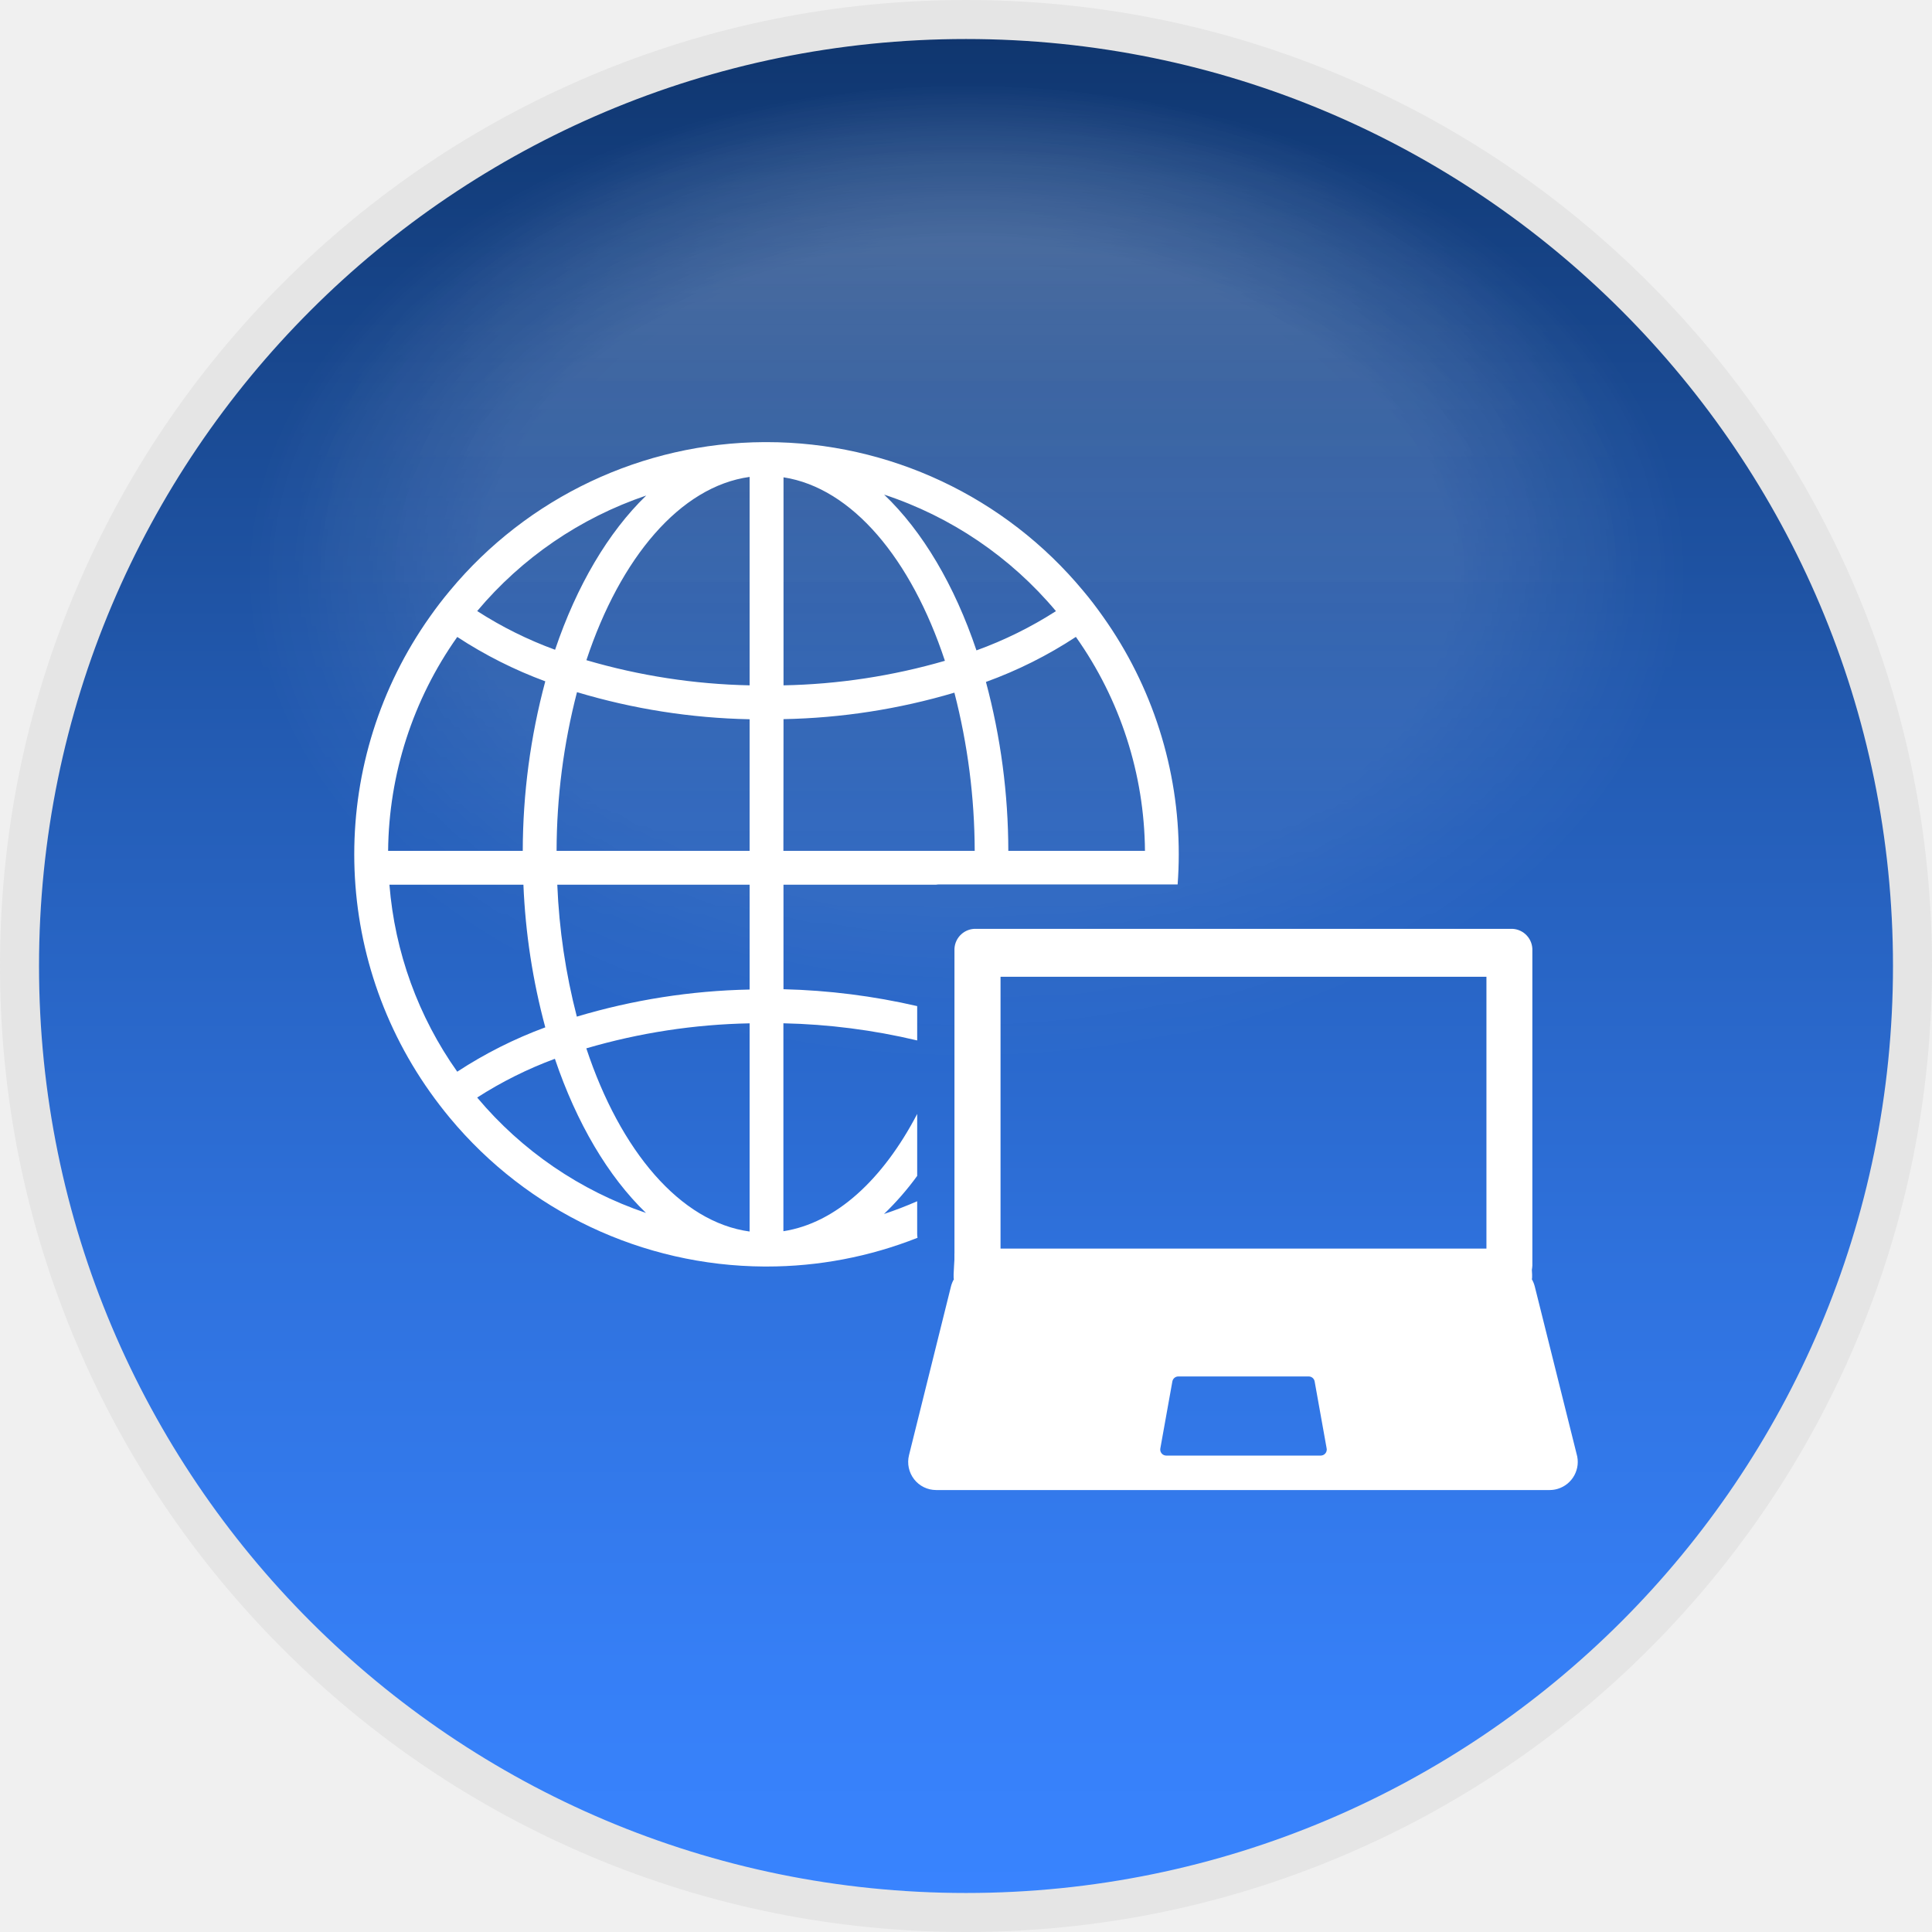
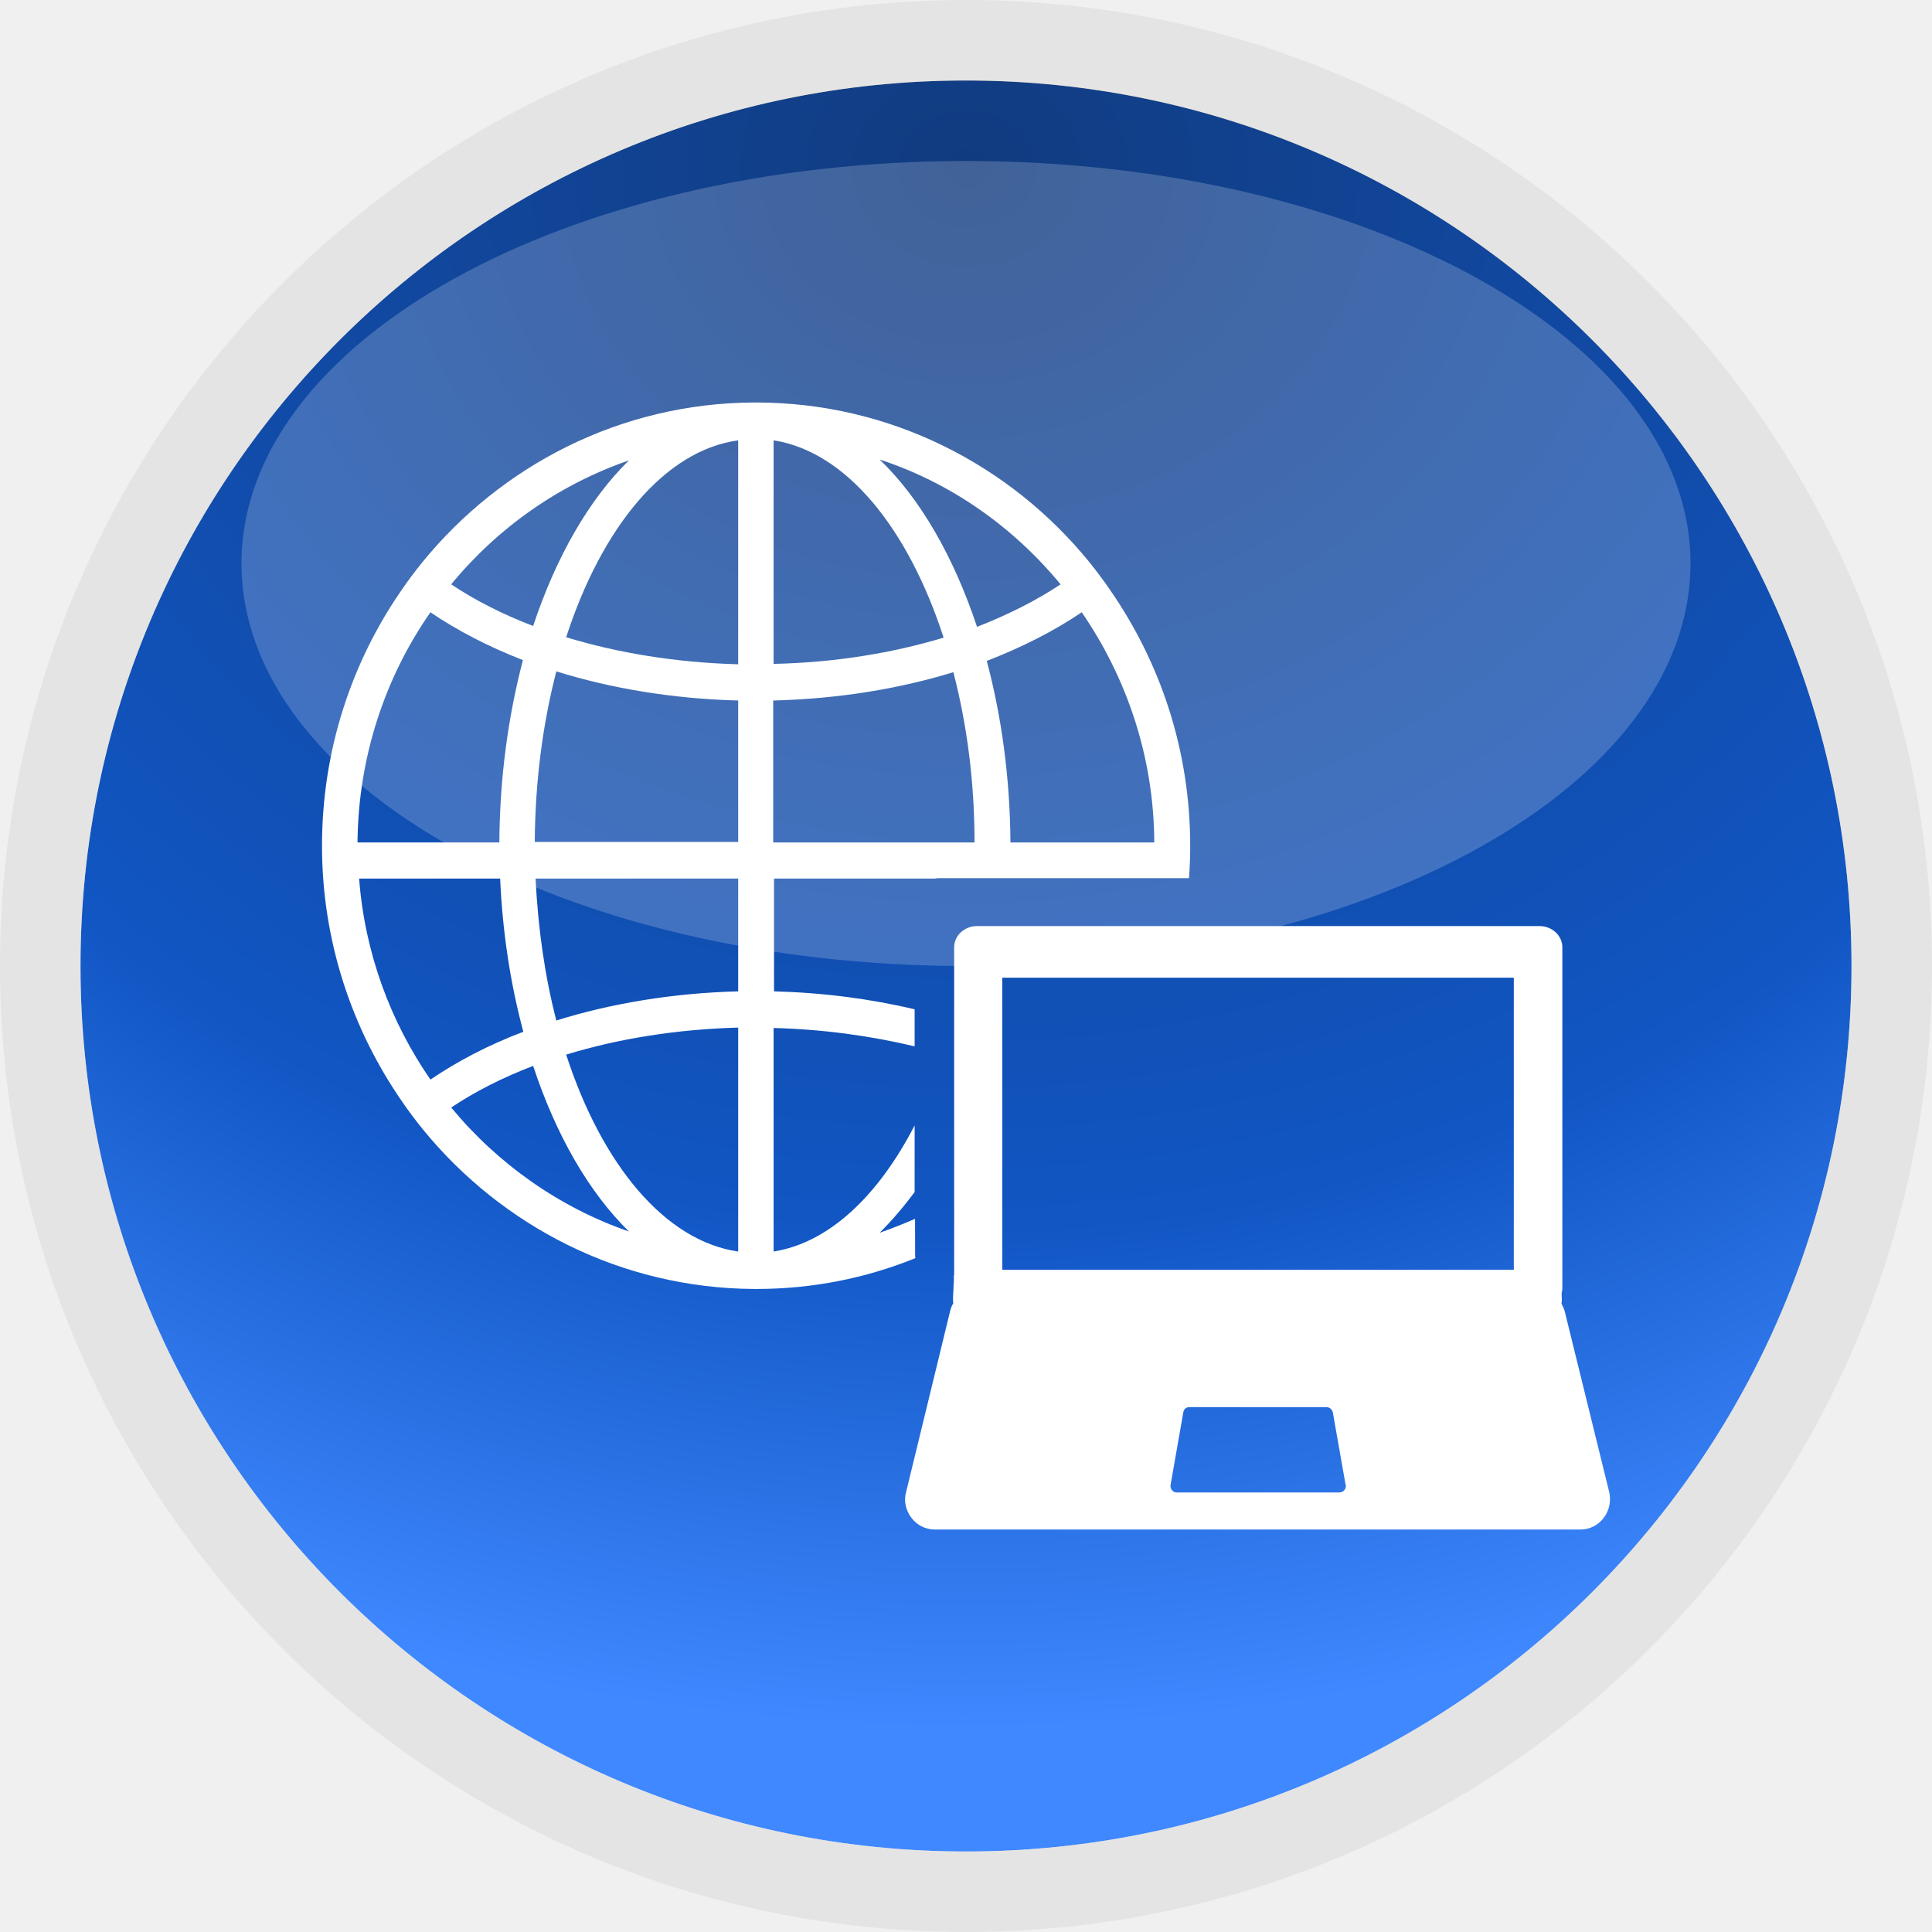
- <svg xmlns="http://www.w3.org/2000/svg" version="1.1" id="圖層_1" x="0px" y="0px" width="494px" height="494px" viewBox="0 0 494 494" enable-background="new 0 0 494 494" xml:space="preserve">
-   <g>
-     <g>
-       <g id="圖層_5">
-         <g>
-           <linearGradient id="SVGID_1_" gradientUnits="userSpaceOnUse" x1="246.861" y1="351.933" x2="246.861" y2="835.957" gradientTransform="matrix(1 0 0 -1 0.14 840.945)">
-             <stop offset="0" style="stop-color:#3984FF" />
-             <stop offset="0.128" style="stop-color:#367FF6" />
-             <stop offset="0.337" style="stop-color:#2F72DE" />
-             <stop offset="0.6" style="stop-color:#245DB6" />
-             <stop offset="0.905" style="stop-color:#143F7F" />
-             <stop offset="1" style="stop-color:#0F356D" />
-           </linearGradient>
-           <path fill="url(#SVGID_1_)" d="M247,489.012c-64.644,0-125.419-25.173-171.129-70.884C30.162,372.419,4.988,311.644,4.988,247      c0-64.643,25.174-125.418,70.884-171.129c45.709-45.71,106.484-70.884,171.129-70.884S372.421,30.161,418.13,75.871      c45.71,45.709,70.884,106.484,70.884,171.129s-25.173,125.419-70.884,171.129C372.42,463.839,311.645,489.012,247,489.012z" />
-           <path fill="#E5E5E5" d="M247,9.977c130.905,0,237.025,106.119,237.025,237.024S377.905,484.024,247,484.024      S9.977,377.905,9.977,247S116.095,9.977,247,9.977 M247,0c-33.341,0-65.689,6.532-96.147,19.415      c-29.414,12.441-55.828,30.249-78.509,52.93s-40.489,49.095-52.93,78.509C6.531,181.311,0,213.659,0,247      s6.531,65.689,19.414,96.147c12.441,29.414,30.25,55.828,52.93,78.509c22.681,22.68,49.095,40.489,78.509,52.93      C181.311,487.468,213.659,494,247,494s65.689-6.532,96.147-19.415c29.414-12.441,55.828-30.249,78.509-52.93      c22.681-22.681,40.489-49.095,52.93-78.509C487.468,312.689,494,280.341,494,247s-6.532-65.689-19.415-96.147      c-12.441-29.414-30.25-55.828-52.93-78.509c-22.681-22.681-49.096-40.489-78.509-52.93C312.69,6.531,280.341,0,247,0L247,0z" />
-         </g>
-       </g>
-     </g>
-     <g>
-       <defs>
-         <filter id="Adobe_OpacityMaskFilter" filterUnits="userSpaceOnUse" x="28.975" y="2.986" width="436.483" height="294.314">
-           <feColorMatrix type="matrix" values="1 0 0 0 0  0 1 0 0 0  0 0 1 0 0  0 0 0 1 0" />
-         </filter>
-       </defs>
-       <mask maskUnits="userSpaceOnUse" x="28.975" y="2.986" width="436.483" height="294.314" id="SVGID_2_">
-         <g filter="url(#Adobe_OpacityMaskFilter)">
-           <linearGradient id="SVGID_3_" gradientUnits="userSpaceOnUse" x1="242.244" y1="571.913" x2="242.244" y2="833.803" gradientTransform="matrix(1 0 0 -1 0.14 840.945)">
-             <stop offset="0" style="stop-color:#000000" />
-             <stop offset="0.373" style="stop-color:#020202" />
-             <stop offset="0.507" style="stop-color:#090909" />
-             <stop offset="0.603" style="stop-color:#141414" />
-             <stop offset="0.68" style="stop-color:#252525" />
-             <stop offset="0.746" style="stop-color:#3B3B3B" />
-             <stop offset="0.805" style="stop-color:#575757" />
-             <stop offset="0.858" style="stop-color:#777777" />
-             <stop offset="0.907" style="stop-color:#9D9D9D" />
-             <stop offset="0.952" style="stop-color:#C8C8C8" />
-             <stop offset="0.993" style="stop-color:#F6F6F6" />
-             <stop offset="1" style="stop-color:#FFFFFF" />
-           </linearGradient>
-           <rect x="19.311" y="7.143" fill="url(#SVGID_3_)" width="446.147" height="261.889" />
-         </g>
-       </mask>
-       <g mask="url(#SVGID_2_)">
-         <g>
-           <radialGradient id="SVGID_4_" cx="245.032" cy="822.731" r="179.737" gradientTransform="matrix(0.9529 0 0 -0.6975 14.1366 720.8643)" gradientUnits="userSpaceOnUse">
-             <stop offset="0.676" style="stop-color:#FFFFFF;stop-opacity:0.6" />
-             <stop offset="0.954" style="stop-color:#FFFFFF;stop-opacity:0.085" />
-             <stop offset="1" style="stop-color:#FFFFFF;stop-opacity:0" />
-           </radialGradient>
-           <path opacity="0.3" fill="url(#SVGID_4_)" enable-background="new    " d="M421.713,93.186c0,0-5.687-8.102-17.585-19.017      c-23.492-22.531-72.902-57.05-155.152-57.05c-0.456,0-0.902,0.011-1.357,0.013c-0.454-0.002-0.9-0.013-1.357-0.013      c-82.25,0-131.66,34.52-155.152,57.05C79.212,85.083,73.525,93.186,73.525,93.186S-81.124,276.833,226.366,276.833h42.506      C576.362,276.833,421.713,93.186,421.713,93.186z" />
-         </g>
-         <g>
-           <radialGradient id="SVGID_5_" cx="234.887" cy="875.02" r="231.221" gradientTransform="matrix(0.8053 0 0 -0.5227 58.0647 607.5052)" gradientUnits="userSpaceOnUse">
-             <stop offset="0.676" style="stop-color:#FFFFFF;stop-opacity:0.6" />
-             <stop offset="0.954" style="stop-color:#FFFFFF;stop-opacity:0.085" />
-             <stop offset="1" style="stop-color:#FFFFFF;stop-opacity:0" />
-           </radialGradient>
-           <rect x="28.975" y="2.986" opacity="0.1" fill="url(#SVGID_5_)" enable-background="new    " width="436.483" height="294.314" />
-         </g>
-       </g>
-       <defs>
-         <filter id="Adobe_OpacityMaskFilter_1_" filterUnits="userSpaceOnUse" x="18.756" y="17.119" width="456.921" height="259.714">
-           <feColorMatrix type="matrix" values="1 0 0 0 0  0 1 0 0 0  0 0 1 0 0  0 0 0 1 0" />
-         </filter>
-       </defs>
-       <mask maskUnits="userSpaceOnUse" x="18.756" y="17.119" width="456.921" height="259.714" id="SVGID_6_">
-         <g filter="url(#Adobe_OpacityMaskFilter_1_)">
-           <linearGradient id="SVGID_7_" gradientUnits="userSpaceOnUse" x1="241.462" y1="528.193" x2="241.462" y2="833.803" gradientTransform="matrix(1 0 0 -1 0.14 840.945)">
-             <stop offset="0" style="stop-color:#000000;stop-opacity:0.9" />
-             <stop offset="0.173" style="stop-color:#343434;stop-opacity:0.917" />
-             <stop offset="0.477" style="stop-color:#8A8A8A;stop-opacity:0.948" />
-             <stop offset="0.726" style="stop-color:#C9C9C9;stop-opacity:0.973" />
-             <stop offset="0.906" style="stop-color:#F0F0F0;stop-opacity:0.991" />
-             <stop offset="1" style="stop-color:#FFFFFF" />
-           </linearGradient>
-           <rect x="2.317" y="7.143" fill="url(#SVGID_7_)" width="478.569" height="305.609" />
-         </g>
-       </mask>
-       <g opacity="0.9" mask="url(#SVGID_6_)">
-         <g>
-           <radialGradient id="SVGID_8_" cx="248.209" cy="822.731" r="179.738" gradientTransform="matrix(1.0221 0 0 -0.6975 -6.483 720.8643)" gradientUnits="userSpaceOnUse">
-             <stop offset="0.676" style="stop-color:#FFFFFF;stop-opacity:0.7" />
-             <stop offset="0.954" style="stop-color:#FFFFFF;stop-opacity:0.099" />
-             <stop offset="1" style="stop-color:#FFFFFF;stop-opacity:0" />
-           </radialGradient>
-           <path opacity="0.3" fill="url(#SVGID_8_)" enable-background="new    " d="M433.962,93.186c0,0-6.1-8.102-18.863-19.017      c-25.199-22.531-78.2-57.05-166.427-57.05c-0.49,0-0.968,0.011-1.455,0.013c-0.487-0.002-0.966-0.013-1.455-0.013      c-88.227,0-141.228,34.52-166.427,57.05C66.572,85.083,60.472,93.186,60.472,93.186s-165.888,183.647,163.947,183.647h45.595      C599.849,276.833,433.962,93.186,433.962,93.186z" />
-         </g>
-       </g>
-     </g>
-     <g id="white">
-       <path fill="#FFFFFF" d="M403.116,371.718c1.148,3.804-1.006,7.82-4.81,8.968c-0.658,0.199-1.342,0.302-2.029,0.307H239.359    c-2.203-0.002-4.282-1.021-5.632-2.762c-1.354-1.748-1.832-4.021-1.297-6.166l10.72-43.107c0.162-0.653,0.416-1.279,0.752-1.861    c-0.267-0.752,0.307-5.771,0.149-6.572l147.484,0.277c-0.158,0.801,0.416,5.543,0.149,6.295c0.336,0.582,0.589,1.209,0.752,1.861    L403.116,371.718z M339.252,370.639c-0.001-0.141-0.021-0.28-0.059-0.416l-3.049-17.005c-0.13-0.734-0.769-1.269-1.515-1.267    h-33.347c-0.744,0.002-1.381,0.535-1.515,1.267l-3.079,17.143c-0.153,0.839,0.403,1.643,1.242,1.796    c0.09,0.017,0.181,0.025,0.273,0.025h39.504c0.849-0.006,1.534-0.695,1.534-1.544L339.252,370.639L339.252,370.639z" />
-       <path fill="#FFFFFF" d="M386.229,237.498c2.94-0.129,5.433,2.139,5.583,5.078v81.057c-0.15,2.939-2.643,5.207-5.583,5.078H249.633    c-2.94,0.129-5.433-2.139-5.583-5.078v-81.057c0.15-2.939,2.643-5.207,5.583-5.078L386.229,237.498L386.229,237.498z     M380.073,249.752H255.83v69.505h124.243V249.752z" />
-       <path fill="#FFFFFF" d="M234.519,307.151c-2.762,1.207-5.593,2.306-8.483,3.257c3.108-2.991,5.947-6.25,8.483-9.74v-15.837    c-8.76,16.768-20.787,27.913-34.209,29.982v-53.164c11.526,0.246,22.993,1.716,34.209,4.385v-8.78    c-11.221-2.591-22.676-4.037-34.189-4.316v-26.725h38.999c0.265-0.042,0.533-0.066,0.801-0.069h60.983    c0.188-2.534,0.287-5.097,0.287-7.681c0.025-21.783-6.743-43.03-19.361-60.785c-1.604-2.276-3.267-4.474-5.068-6.602    c-19.985-24.094-49.664-38.033-80.968-38.029h-0.258h-0.357c-31.093,0.165-60.519,14.081-80.374,38.01    c-1.782,2.132-3.471,4.332-5.068,6.602c-25.822,36.406-25.822,85.154,0,121.561c1.604,2.256,3.296,4.474,5.068,6.602    c19.86,23.923,49.282,37.84,80.374,38.019h0.357h0.089h0.168c13.216,0.009,26.315-2.483,38.603-7.345    c-0.059-0.327-0.089-0.658-0.089-0.99v-8.355H234.519z M275.102,162.855c11.334,16.002,17.496,35.09,17.659,54.697h-34.941    c-0.02-14.583-1.943-29.101-5.721-43.186c8.081-2.922,15.792-6.783,22.974-11.502L275.102,162.855z M270.014,156.252    c-6.385,4.096-13.208,7.466-20.341,10.047c-5.593-16.62-13.769-30.457-23.607-39.83c17.123,5.647,32.333,15.958,43.919,29.774    L270.014,156.252z M200.34,122.045c17.569,2.722,32.664,20.905,41.266,46.918c-13.42,3.892-27.295,6.002-41.266,6.275V122.045z     M200.34,183.879c14.802-0.28,29.498-2.557,43.691-6.77c3.412,13.212,5.158,26.799,5.196,40.444H200.31L200.34,183.879z     M165.201,126.736c-9.671,9.354-17.738,23.023-23.271,39.405c-6.985-2.55-13.665-5.87-19.915-9.899    c11.416-13.6,26.343-23.809,43.156-29.517L165.201,126.736z M116.918,162.864c7.05,4.62,14.601,8.425,22.508,11.344    c-3.796,14.14-5.732,28.714-5.761,43.355H99.239C99.417,197.954,105.586,178.869,116.918,162.864z M116.918,274.032    c-9.978-14.089-15.969-30.609-17.342-47.819h34.258c0.503,12.329,2.379,24.562,5.593,36.475    c-7.907,2.916-15.458,6.718-22.508,11.334L116.918,274.032L116.918,274.032z M122.025,280.624    c6.24-4.009,12.898-7.328,19.856-9.899c5.553,16.411,13.6,30.071,23.291,39.415c-16.812-5.69-31.738-15.89-43.147-29.487V280.624z     M191.669,314.893c-17.758-2.425-33.07-20.628-41.751-46.838c13.572-3.976,27.612-6.126,41.751-6.394V314.893z M191.669,253.018    c-14.971,0.3-29.832,2.631-44.176,6.929c-2.859-11.035-4.535-22.343-4.998-33.733h49.175V253.018L191.669,253.018z     M191.669,217.563h-49.353c0.025-13.693,1.778-27.329,5.216-40.583c14.33,4.301,29.178,6.632,44.136,6.929V217.563z     M191.669,175.237c-14.134-0.291-28.166-2.454-41.731-6.434c8.681-26.211,23.993-44.413,41.731-46.858V175.237z" />
-     </g>
+ <svg xmlns="http://www.w3.org/2000/svg" xmlns:xlink="http://www.w3.org/1999/xlink" width="24" height="24" viewBox="0 0 24 24">
+   <defs>
+     <radialGradient id="btn_qos_web_act-tuf-theme-b" cx="50%" cy="7.518%" r="82.937%" fx="50%" fy="7.518%" gradientTransform="rotate(90.002 .507 .082) scale(1 1.17693)">
+       <stop offset="0%" />
+       <stop offset="68.029%" stop-color="#003689" />
+       <stop offset="100%" stop-color="#5B99FF" />
+     </radialGradient>
+     <circle id="btn_qos_web_act-tuf-theme-a" cx="12" cy="12" r="11" />
+     <filter id="btn_qos_web_act-tuf-theme-c" width="100%" height="100%" x="0%" y="0%" filterUnits="objectBoundingBox">
+       <feGaussianBlur in="SourceGraphic" />
+     </filter>
+   </defs>
+   <g fill="none" fill-rule="evenodd">
+     <use fill="#2376FF" xlink:href="#btn_qos_web_act-tuf-theme-a" />
+     <circle cx="12" cy="12" r="11.5" fill="url(#btn_qos_web_act-tuf-theme-b)" fill-opacity=".5" stroke="#E4E4E4" />
+     <path fill="#FFF" fill-opacity=".2" d="M12,12 C16.971,12 21,9.761 21,7 C21,4.239 16.971,2 12,2 C7.029,2 3,4.239 3,7 C3,9.761 7.029,12 12,12 Z" filter="url(#btn_qos_web_act-tuf-theme-c)" />
+     <path fill="#FFF" fill-rule="nonzero" d="M19.124,11.504 C19.281,11.504 19.408,11.623 19.408,11.767 L19.408,16.001 C19.408,16.023 19.405,16.044 19.399,16.065 C19.402,16.123 19.404,16.176 19.397,16.193 C19.413,16.224 19.428,16.255 19.438,16.291 L19.985,18.514 C19.995,18.55 20,18.586 20,18.623 C20,18.829 19.838,19 19.635,19 L11.61,19 C11.499,19 11.392,18.948 11.322,18.855 C11.251,18.762 11.225,18.643 11.256,18.535 L11.803,16.286 C11.813,16.25 11.823,16.219 11.843,16.188 C11.828,16.146 11.858,15.888 11.848,15.846 L11.853,15.846 L11.853,11.767 C11.853,11.623 11.98,11.504 12.137,11.504 L19.124,11.504 Z M16.481,17.48 L14.775,17.48 C14.734,17.48 14.704,17.506 14.699,17.547 L14.542,18.442 C14.537,18.468 14.542,18.488 14.557,18.509 C14.572,18.53 14.592,18.54 14.618,18.54 L16.638,18.54 L16.638,18.54 C16.684,18.54 16.719,18.504 16.719,18.457 C16.719,18.452 16.719,18.442 16.714,18.436 L16.557,17.547 C16.552,17.511 16.516,17.48 16.481,17.48 Z M9.392,5 C11.053,5 12.547,5.77 13.534,6.985 C13.625,7.099 13.711,7.213 13.792,7.332 C14.415,8.231 14.785,9.322 14.785,10.506 C14.785,10.64 14.78,10.775 14.77,10.909 L14.77,10.909 L11.651,10.909 C11.635,10.909 11.625,10.914 11.61,10.914 L11.61,10.914 L9.615,10.914 L9.615,12.315 C10.228,12.331 10.815,12.408 11.362,12.538 L11.362,12.538 L11.362,12.998 C10.82,12.869 10.228,12.786 9.61,12.77 L9.61,12.77 L9.61,15.547 C10.299,15.438 10.911,14.854 11.362,13.98 L11.362,13.98 L11.362,14.807 C11.225,14.993 11.078,15.164 10.927,15.314 C11.073,15.262 11.22,15.205 11.362,15.143 L11.362,15.143 L11.367,15.143 L11.368,15.603 L11.368,15.603 L11.372,15.629 C10.759,15.877 10.096,16.012 9.397,16.012 L9.397,16.012 L9.362,16.012 C7.711,16.001 6.233,15.231 5.251,14.027 C5.159,13.913 5.073,13.799 4.992,13.68 C4.37,12.781 4,11.685 4,10.506 C4,9.327 4.365,8.231 4.987,7.332 C5.068,7.213 5.154,7.099 5.246,6.985 C6.228,5.781 7.706,5.01 9.357,5 L9.357,5 Z M18.805,12.145 L12.451,12.145 L12.451,15.774 L18.805,15.774 L18.805,12.145 Z M9.17,12.765 C8.4,12.786 7.671,12.905 7.033,13.101 C7.478,14.471 8.263,15.417 9.17,15.547 L9.17,15.547 Z M6.623,13.241 C6.243,13.386 5.899,13.561 5.605,13.758 C6.182,14.456 6.947,14.999 7.813,15.298 C7.316,14.812 6.906,14.099 6.623,13.241 Z M6.213,10.914 L4.461,10.914 C4.532,11.84 4.851,12.693 5.347,13.411 C5.681,13.184 6.066,12.982 6.501,12.817 C6.344,12.233 6.243,11.592 6.213,10.914 L6.213,10.914 Z M9.17,10.914 L6.653,10.914 C6.684,11.54 6.77,12.134 6.911,12.677 C7.59,12.465 8.359,12.336 9.17,12.315 L9.17,12.315 L9.17,10.914 Z M13.438,7.606 C13.094,7.838 12.699,8.04 12.258,8.21 C12.441,8.898 12.547,9.658 12.552,10.465 L12.552,10.465 L14.339,10.465 C14.334,9.4 13.995,8.417 13.438,7.606 Z M11.843,8.35 C11.17,8.557 10.415,8.681 9.61,8.702 L9.61,8.702 L9.605,8.702 L9.605,10.465 L12.106,10.465 C12.106,9.705 12.01,8.991 11.843,8.35 Z M5.347,7.606 C4.785,8.412 4.451,9.4 4.441,10.465 L4.441,10.465 L6.203,10.465 C6.208,9.658 6.314,8.893 6.496,8.2 C6.071,8.035 5.681,7.833 5.347,7.606 Z M6.911,8.34 C6.744,8.986 6.648,9.699 6.643,10.459 L6.643,10.459 L9.17,10.459 L9.17,8.702 C8.359,8.681 7.59,8.552 6.911,8.34 Z M9.17,5.47 C8.258,5.595 7.478,6.546 7.033,7.916 C7.676,8.112 8.4,8.231 9.17,8.252 L9.17,8.252 Z M9.61,5.47 L9.61,8.247 C10.37,8.231 11.089,8.112 11.722,7.921 C11.281,6.561 10.511,5.61 9.61,5.47 L9.61,5.47 Z M10.927,5.708 C11.433,6.194 11.848,6.918 12.137,7.787 C12.522,7.637 12.871,7.461 13.175,7.259 C12.587,6.546 11.813,5.998 10.927,5.708 Z M7.813,5.719 C6.947,6.018 6.182,6.556 5.605,7.259 C5.899,7.456 6.243,7.631 6.623,7.776 C6.906,6.923 7.316,6.205 7.813,5.719 Z" />
  </g>
</svg>
